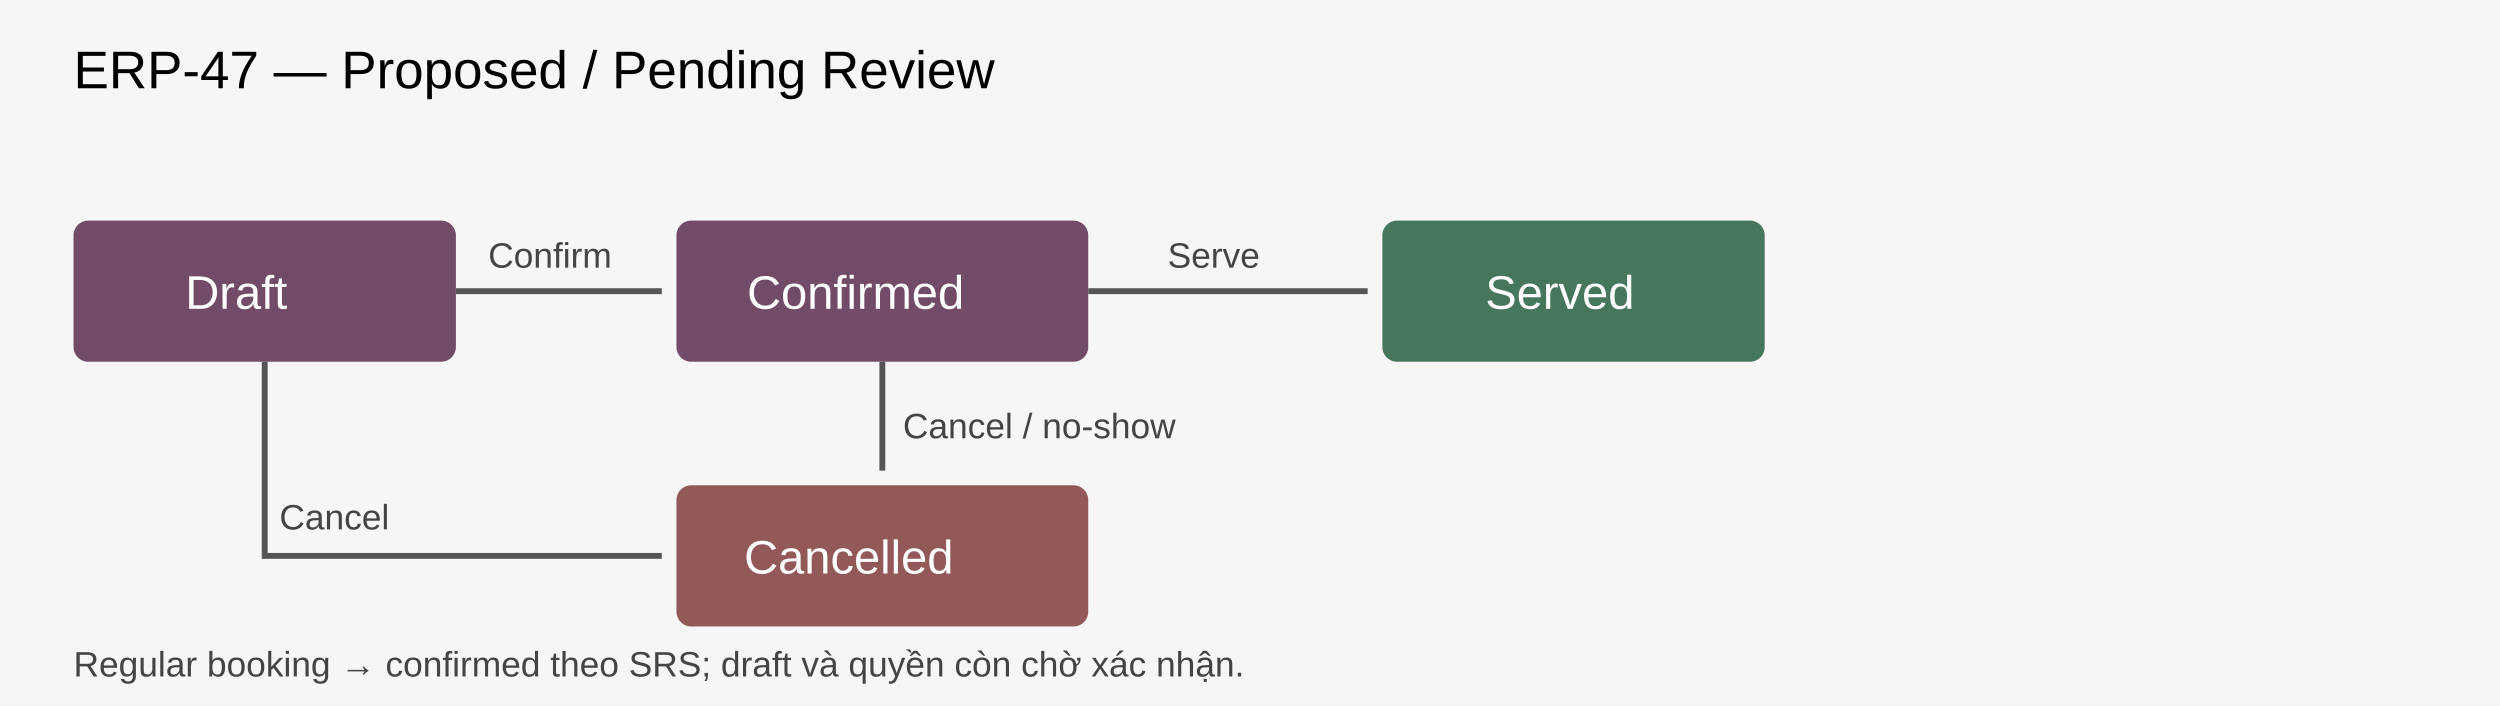
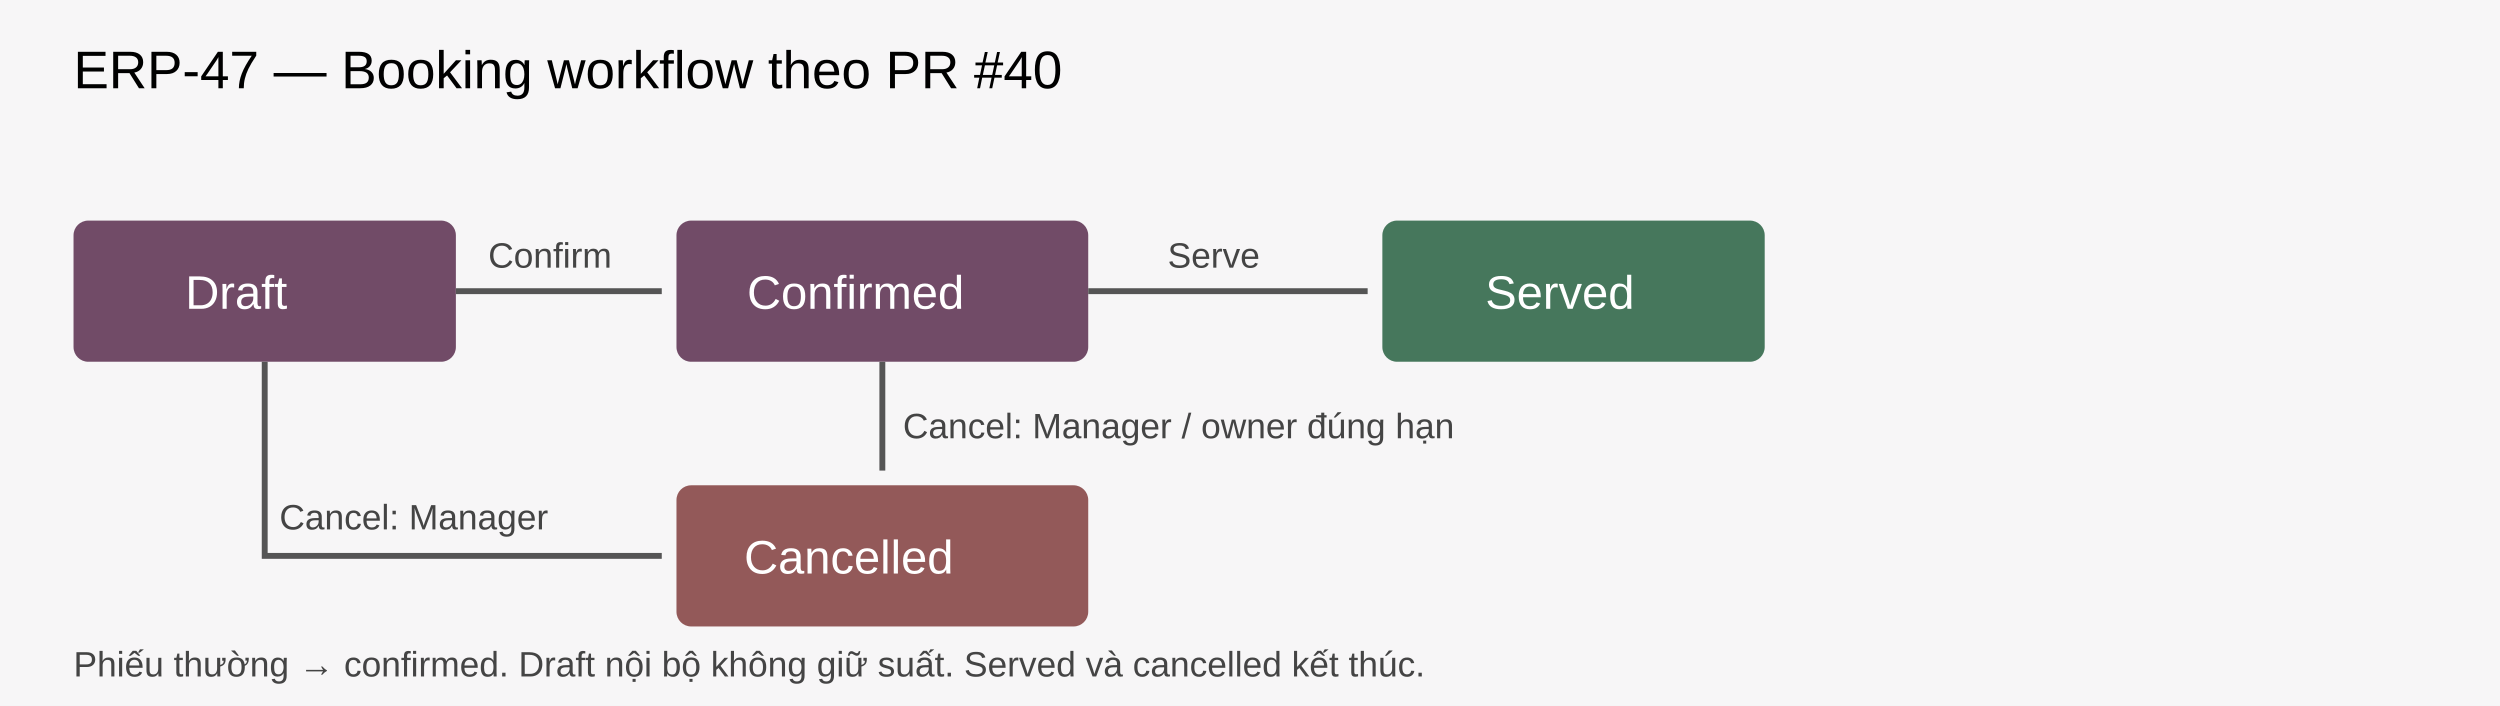
<svg xmlns="http://www.w3.org/2000/svg" width="850" height="240" viewBox="0 0 850 240">
  <rect width="850" height="240" fill="#f7f6f7" />
-   <text x="25" y="30" font-family="Arial" font-size="18">ERP-47 — Proposed / Pending Review</text>
+   <text x="25" y="30" font-family="Arial" font-size="18">ERP-47 — Booking workflow theo PR #40</text>
  <g font-family="Arial" font-size="16" fill="#fff">
    <rect x="25" y="75" width="130" height="48" rx="5" fill="#714b67" />
    <text x="63" y="105">Draft</text>
    <rect x="230" y="75" width="140" height="48" rx="5" fill="#714b67" />
    <text x="254" y="105">Confirmed</text>
    <rect x="470" y="75" width="130" height="48" rx="5" fill="#46775c" />
    <text x="505" y="105">Served</text>
    <rect x="230" y="165" width="140" height="48" rx="5" fill="#935959" />
    <text x="253" y="195">Cancelled</text>
  </g>
  <g stroke="#555" stroke-width="2" fill="none">
    <path d="M155 99 H225 M370 99 H465 M90 123 V189 H225 M300 123 V160" />
  </g>
  <g font-family="Arial" font-size="12" fill="#444">
    <text x="166" y="91">Confirm</text>
    <text x="397" y="91">Serve</text>
-     <text x="95" y="180">Cancel</text>
-     <text x="307" y="149">Cancel / no-show</text>
-     <text x="25" y="230">Regular booking → confirmed theo SRS; draft và quyền còn chờ xác nhận.</text>
+     <text x="95" y="180">Cancel: Manager</text>
+     <text x="307" y="149">Cancel: Manager / owner đúng hạn</text>
+     <text x="25" y="230">Phiếu thường → confirmed. Draft nội bộ không giữ suất. Served và cancelled kết thúc.</text>
  </g>
</svg>
